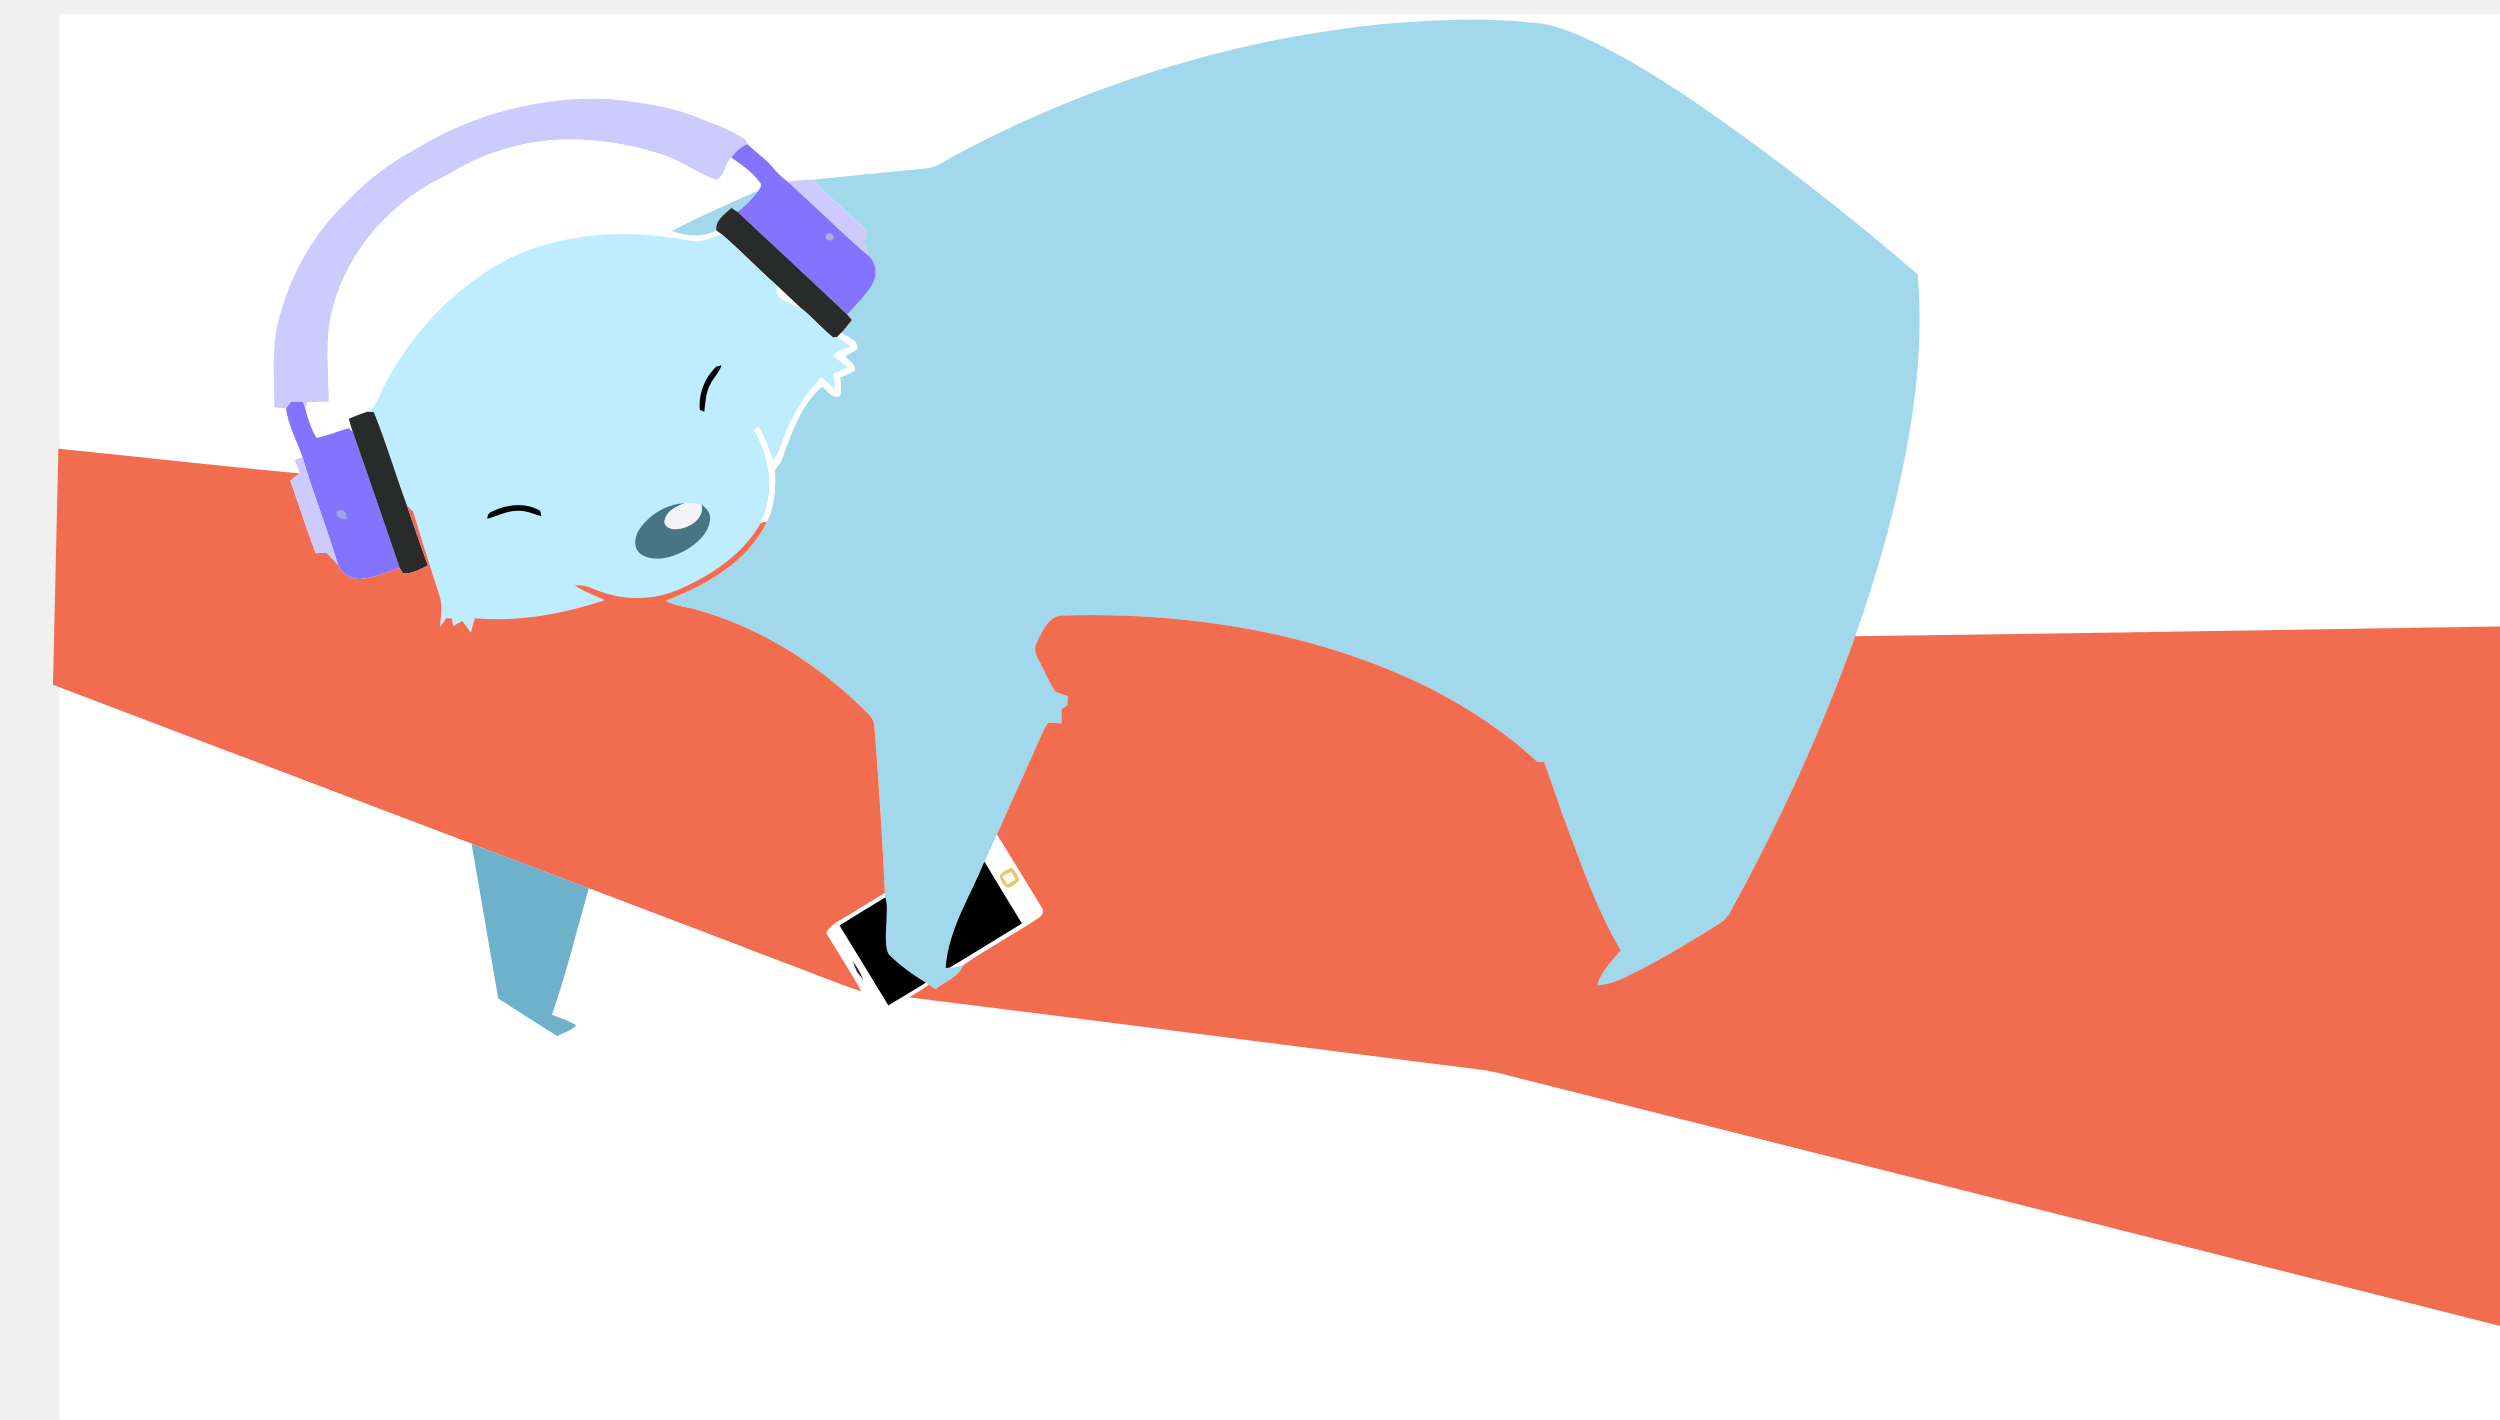
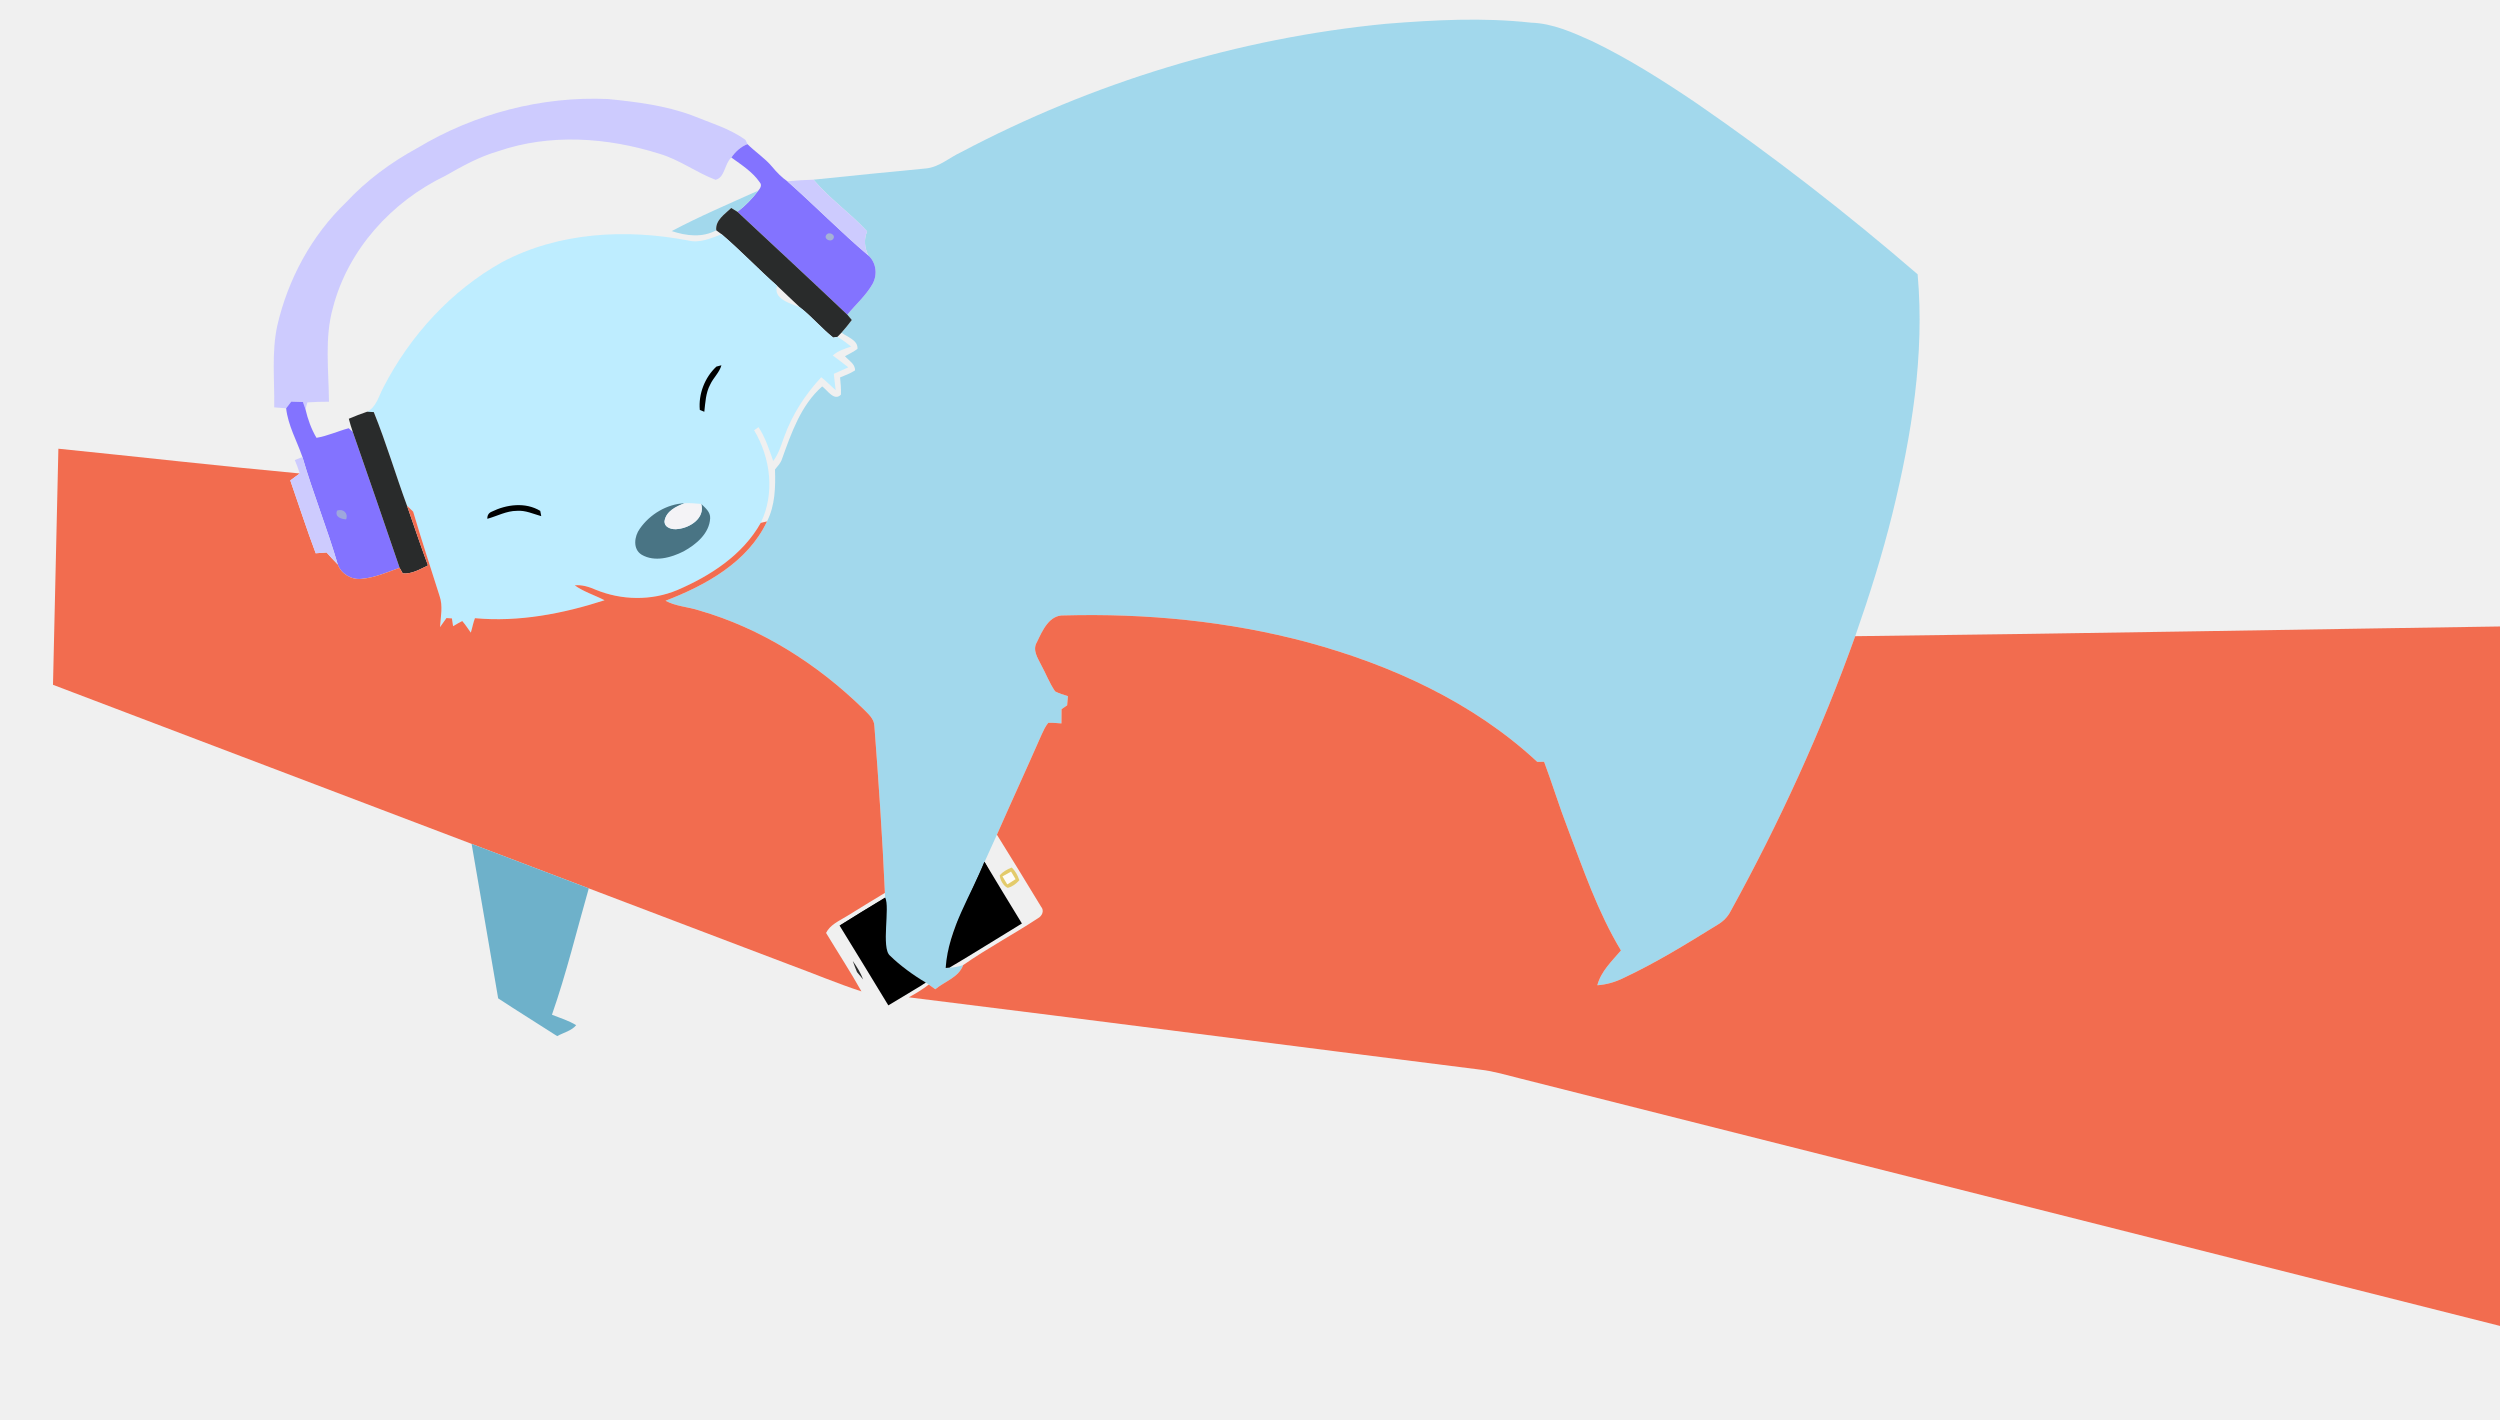
<svg xmlns="http://www.w3.org/2000/svg" height="529.23pt" width="931.99pt" version="1.1" viewBox="0 0 931.99 529.231">
  <g transform="translate(-26.246 -288.72)">
-     <path d="m48.406 293.85h927.3v529.23h-927.3v-529.23z" style="fill:#fff" />
    <path style="fill:#a2d8ec" d="m543.08 297.58c17.94-1.43 36.05-2.4 53.97-0.41 8.09 0.26 15.62 3.7 22.88 6.96 13.58 6.57 26.35 14.67 38.83 23.11 28.59 19.71 56.09 41.06 82.37 63.73 2.68 29.9-2.25 60.06-9.36 89.09-3.83 15.51-8.63 30.76-13.91 45.83-12.63 35.36-28.33 69.61-46.43 102.5-1.09 2.18-2.86 3.91-4.96 5.12-11.43 7.07-22.9 14.15-35.08 19.85-3.03 1.49-6.3 2.44-9.67 2.66 1.39-5.24 5.43-8.98 8.81-12.97-8.58-14.23-13.97-30.06-19.85-45.51-3.17-8.2-5.72-16.61-8.8-24.83-0.63 0.01-1.9 0.03-2.54 0.04-23.88-22.21-54.39-36.1-85.6-44.58-29.54-7.91-60.29-10.85-90.81-10.02-5.55-0.29-8.11 5.75-10.11 9.94-1.79 2.94 0.29 5.93 1.6 8.58 1.78 3.23 3.07 6.75 5.18 9.79 1.49 0.82 3.16 1.24 4.77 1.77-0.11 1.14-0.21 2.29-0.3 3.44-0.52 0.36-1.56 1.07-2.08 1.42-0.03 1.77-0.02 3.54-0.04 5.32-1.63-0.12-3.27-0.28-4.9-0.24-1.08 1.3-1.79 2.86-2.49 4.39-5.47 12.48-11.18 24.86-16.67 37.33-1.54 3.39-3.09 6.78-4.61 10.17-3.47 7.69-6.88 15.4-10.38 23.07-2.57 5.11-3.24 10.87-4.11 16.45 0.35-0.03 1.06-0.09 1.41-0.12 1.74-0.09 3.48-0.36 5.12-0.96-1.67 4.6-6.9 6.07-10.4 9.01-0.81-0.59-1.62-1.17-2.43-1.74-0.66-0.48-1.35-0.91-2.06-1.28-4.51-2.65-8.71-5.87-12.43-9.55-3.33-2.77-1.09-7.42-1.54-11.09 0-3.51-0.12-7.02-0.25-10.52-0.02-0.43-0.06-1.31-0.08-1.74-0.92-20.74-2.34-41.45-3.91-62.15-0.05-2.82-2.4-4.65-4.19-6.5-17.15-16.71-38.02-29.99-61.13-36.65-4.14-1.36-8.67-1.5-12.56-3.61 15.02-5.77 30.71-14.4 37.84-29.58 3.05-5.98 3.2-12.82 2.98-19.37 0.97-1.2 2.11-2.33 2.59-3.84 3.49-9.69 7.04-20.11 15-27.11 1.95 1.37 4.47 5.67 6.99 3.07 0.11-2.15-0.13-4.3-0.31-6.43 1.91-0.76 3.83-1.51 5.57-2.62 0.09-2.42-2.36-3.67-3.75-5.29 1.58-0.85 3.2-1.65 4.66-2.71 0.29-3.26-3.8-4.43-5.96-6.07 1.36-1.52 2.64-3.1 3.86-4.72-0.42-0.5-1.26-1.49-1.68-1.98 3.12-3.82 6.93-7.12 9.39-11.44 1.89-3.41 1.44-7.83-1.45-10.53-1.56-2.83-1.83-6.09-0.57-9.09-6.27-6.84-14-12.16-19.97-19.27 13.94-1.47 27.89-2.83 41.84-4.18 4.94-0.44 8.72-4.01 13.07-6.02 49.12-25.98 103.3-42.59 158.64-47.92z" />
    <path style="fill:#cdcbfe" d="m181.94 343.84c21.22-12.76 46.24-19.31 71-18.2 10.6 1.07 21.3 2.38 31.34 6.11 6.75 2.78 13.91 4.8 19.89 9.14 0.19 0.39 0.55 1.18 0.73 1.57-2.51 0.97-4.5 2.79-6 4.99-2.61 2.3-2.33 7.39-5.88 8.31-7.21-2.72-13.52-7.55-20.98-9.73-19.33-6.09-40.74-7.61-60.12-0.92-6.99 2.02-13.36 5.55-19.63 9.14-19.93 9.56-36.27 27.44-41.89 49.05-3.25 11.45-1.59 23.47-1.52 35.18-2.68 0.02-5.37 0.05-8.04 0.25-0.18 0.64-0.54 1.91-0.72 2.54-0.3-0.9-0.61-1.8-0.94-2.68-1.45-0.05-2.91-0.09-4.36-0.14-0.64 0.83-1.27 1.66-1.91 2.49-1.48-0.13-2.96-0.25-4.43-0.36 0.14-10.18-1.03-20.5 1.15-30.54 4-17.26 12.74-33.49 25.55-45.79 7.67-8.28 16.87-15.03 26.76-20.41z" />
-     <path style="fill:#fff" d="m211.92 345.11c19.38-6.69 40.79-5.17 60.12 0.92 7.46 2.18 13.77 7.01 20.98 9.73 3.55-0.92 3.27-6.01 5.88-8.31 3.77 2.73 7.86 5.31 10.55 9.2 0.97 1.05 0.27 2.19-0.48 3.1-10.83 4.9-21.82 9.54-32.31 15.12 5.42 1.79 11.36 2.54 16.6-0.29 0.5 0.37 1.51 1.11 2.01 1.48-3.94 1.42-8.05 3.38-12.34 2.34-23.19-4.46-48.32-3.19-69.5 8.03-19.01 10.62-34.29 27.38-44.23 46.66-1.76 3.18-2.56 7.36-6.1 9.12-2.3 0.79-4.58 1.65-6.82 2.62 0.45 1.65 0.91 3.32 1.49 4.94-0.38-0.35-1.14-1.06-1.52-1.41-4.04 1.08-7.87 2.88-12.02 3.58-1.96-3.31-3.24-6.94-4.11-10.67 0.18-0.63 0.54-1.9 0.72-2.54 2.67-0.2 5.36-0.23 8.04-0.25-0.07-11.71-1.73-23.73 1.52-35.18 5.62-21.61 21.96-39.49 41.89-49.05 6.27-3.59 12.64-7.12 19.63-9.14z" />
    <path style="fill:#8373ff" d="m298.9 347.45c1.5-2.2 3.49-4.02 6-4.99 2.94 2.93 6.49 5.2 9.17 8.4 1.69 2.04 3.52 3.95 5.71 5.46 10.25 9.07 19.85 18.88 30.29 27.74 2.89 2.7 3.34 7.12 1.45 10.53-2.46 4.32-6.27 7.62-9.39 11.44-13.57-12.88-27.3-25.59-40.97-38.36 2.97-2.24 5.57-4.94 7.81-7.92 0.75-0.91 1.45-2.05 0.48-3.1-2.69-3.89-6.78-6.47-10.55-9.2z" />
    <path style="fill:#cdcbfe" d="m319.78 356.32c3.24-0.34 6.49-0.52 9.75-0.62 5.97 7.11 13.7 12.43 19.97 19.27-1.26 3-0.99 6.26 0.57 9.09-10.44-8.86-20.04-18.67-30.29-27.74z" />
    <path style="fill:#a2d8ec" d="m276.66 374.87c10.49-5.58 21.48-10.22 32.31-15.12-2.24 2.98-4.84 5.68-7.81 7.92-0.58-0.35-1.74-1.06-2.32-1.42-2.37 2.33-5.98 4.51-5.58 8.33-5.24 2.83-11.18 2.08-16.6 0.29z" />
    <path style="fill:#292b2b" d="m293.26 374.58c-0.4-3.82 3.21-6 5.58-8.33 0.58 0.36 1.74 1.07 2.32 1.42 13.67 12.77 27.4 25.48 40.97 38.36 0.42 0.49 1.26 1.48 1.68 1.98-1.22 1.62-2.5 3.2-3.86 4.72-0.38 0.39-1.13 1.18-1.51 1.57-0.39 0.07-1.17 0.21-1.56 0.28-4.39-3.47-7.97-7.85-12.4-11.26-2.89-2.65-5.66-5.41-8.53-8.07-7.05-6.23-13.53-13.08-20.68-19.19-0.5-0.37-1.51-1.11-2.01-1.48z" />
    <path style="fill:#beedff" d="m213.43 386.43c21.18-11.22 46.31-12.49 69.5-8.03 4.29 1.04 8.4-0.92 12.34-2.34 7.15 6.11 13.63 12.96 20.68 19.19-1.65 4.96 5.14 6.62 8.53 8.07 4.43 3.41 8.01 7.79 12.4 11.26 0.39-0.07 1.17-0.21 1.56-0.28 1.81 1.05 3.48 2.31 5.11 3.62-2.41 0.81-4.91 1.56-6.83 3.33 1.94 1.45 3.88 2.9 5.78 4.41-1.8 0.81-3.61 1.62-5.41 2.42 0.21 2.04 0.43 4.09 0.71 6.13-1.81-1.61-3.49-3.36-5.39-4.86-6.02 6.47-10.86 13.96-13.85 22.3-1.14 3.07-2.02 6.29-4.07 8.92-1.52-4.33-2.93-8.74-5.47-12.6-0.41 0.29-1.23 0.87-1.64 1.15 6.15 10.33 7.82 23.51 2.47 34.53-6.75 11.98-18.78 19.76-31.13 25.05-9.63 4.05-20.82 3.83-30.43-0.14-2.47-1.08-5.07-1.9-7.8-1.63 3.4 2.44 7.45 3.64 11.13 5.56-15.52 5.02-31.97 8.2-48.32 6.69-0.68 1.73-0.97 3.59-1.54 5.38-1.05-1.46-2.01-2.97-3.19-4.32-1.18 0.58-2.29 1.27-3.42 1.93-0.11-0.73-0.32-2.18-0.43-2.91-0.51-0.03-1.53-0.09-2.04-0.13-0.6 0.85-1.8 2.54-2.4 3.38 0.25-3.85 1.15-7.86-0.16-11.6-3.33-10.47-6.74-20.92-9.85-31.45-0.78-0.74-1.56-1.46-2.3-2.22-4.26-11.58-7.75-23.47-12.38-34.89-0.62-0.04-1.86-0.11-2.49-0.14 3.54-1.76 4.34-5.94 6.1-9.12 9.94-19.28 25.22-36.04 44.23-46.66z" />
    <path style="fill:#a5b2d6" d="m334.32 376.26c0.96-1.37 3.67 0.03 2.52 1.56-0.97 1.34-3.68-0.05-2.52-1.56z" />
-     <path style="fill:#fff" d="m315.95 395.25c2.87 2.66 5.64 5.42 8.53 8.07-3.39-1.45-10.18-3.11-8.53-8.07z" />
-     <path style="fill:#fff" d="m338.44 414.3c0.38-0.39 1.13-1.18 1.51-1.57 2.16 1.64 6.25 2.81 5.96 6.07-1.46 1.06-3.08 1.86-4.66 2.71 1.39 1.62 3.84 2.87 3.75 5.29-1.74 1.11-3.66 1.86-5.57 2.62 0.18 2.13 0.42 4.28 0.31 6.43-2.52 2.6-5.04-1.7-6.99-3.07-7.96 7-11.51 17.42-15 27.11-0.48 1.51-1.62 2.64-2.59 3.84 0.22 6.55 0.07 13.39-2.98 19.37-0.58 0.14-1.75 0.41-2.33 0.55 5.35-11.02 3.68-24.2-2.47-34.53 0.41-0.28 1.23-0.86 1.64-1.15 2.54 3.86 3.95 8.27 5.47 12.6 2.05-2.63 2.93-5.85 4.07-8.92 2.99-8.34 7.83-15.83 13.85-22.3 1.9 1.5 3.58 3.25 5.39 4.86-0.28-2.04-0.5-4.09-0.71-6.13 1.8-0.8 3.61-1.61 5.41-2.42-1.9-1.51-3.84-2.96-5.78-4.41 1.92-1.77 4.42-2.52 6.83-3.33-1.63-1.31-3.3-2.57-5.11-3.62z" />
    <path d="m293.32 425.38c0.47-0.12 1.4-0.37 1.87-0.49-0.75 2.73-3.02 4.65-4.18 7.18-1.68 3.12-1.81 6.72-2.2 10.16-0.42-0.18-1.26-0.53-1.68-0.7-0.55-5.9 1.86-12.13 6.19-16.15z" />
    <path style="fill:#8373ff" d="m132.91 440.94c0.64-0.83 1.27-1.66 1.91-2.49 1.45 0.05 2.91 0.09 4.36 0.14 0.33 0.88 0.64 1.78 0.94 2.68 0.87 3.73 2.15 7.36 4.11 10.67 4.15-0.7 7.98-2.5 12.02-3.58 0.38 0.35 1.14 1.06 1.52 1.41 5.83 16.87 11.73 33.72 17.45 50.63-4.64 1.63-9.24 3.7-14.2 4.11-3.7 0.45-7.57-1.81-8.85-5.34-3.94-13.5-9.25-26.57-13.18-40.08-2.07-6.03-5.34-11.69-6.08-18.15z" />
    <path style="fill:#292b2b" d="m156.28 444.83c2.24-0.97 4.52-1.83 6.82-2.62 0.63 0.03 1.87 0.1 2.49 0.14 4.63 11.42 8.12 23.31 12.38 34.89 2.61 7.42 5.06 14.9 7.82 22.27-2.95 1.39-6.02 3.3-9.41 2.97l-1.16-2.08c-5.72-16.91-11.62-33.76-17.45-50.63-0.58-1.62-1.04-3.29-1.49-4.94z" />
    <path style="fill:#f26c4f" d="m48.01 456c30 3.03 59.97 6.45 89.99 9.23-1.2 0.83-2.35 1.74-3.53 2.6 3.17 9.04 6.08 18.18 9.47 27.15 1.35-0.1 2.69-0.21 4.04-0.3 1.37 1.52 2.76 3.02 4.19 4.49 1.28 3.53 5.15 5.79 8.85 5.34 4.96-0.41 9.56-2.48 14.2-4.11l1.16 2.08c3.39 0.33 6.46-1.58 9.41-2.97-2.76-7.37-5.21-14.85-7.82-22.27 0.74 0.76 1.52 1.48 2.3 2.22 3.11 10.53 6.52 20.98 9.85 31.45 1.31 3.74 0.41 7.75 0.16 11.6 0.6-0.84 1.8-2.53 2.4-3.38 0.51 0.04 1.53 0.1 2.04 0.13 0.11 0.73 0.32 2.18 0.43 2.91 1.13-0.66 2.24-1.35 3.42-1.93 1.18 1.35 2.14 2.86 3.19 4.32 0.57-1.79 0.86-3.65 1.54-5.38 16.35 1.51 32.8-1.67 48.32-6.69-3.68-1.92-7.73-3.12-11.13-5.56 2.73-0.27 5.33 0.55 7.8 1.63 9.61 3.97 20.8 4.19 30.43 0.14 12.35-5.29 24.38-13.07 31.13-25.05 0.58-0.14 1.75-0.41 2.33-0.55-7.13 15.18-22.82 23.81-37.84 29.58 3.89 2.11 8.42 2.25 12.56 3.61 23.11 6.66 43.98 19.94 61.13 36.65 1.79 1.85 4.14 3.68 4.19 6.5 1.57 20.7 2.99 41.41 3.91 62.15-3.86 2.29-7.66 4.68-11.5 7.02-0.03 0.02-0.08 0.05-0.1 0.07-0.75 0.45-2.25 1.36-2.99 1.82-0.03 0.01-0.07 0.04-0.1 0.05-2.67 1.64-5.77 3-7.24 5.96 4.39 7.27 9.04 14.39 13.2 21.81-9.09-2.98-17.91-6.71-26.88-10.01-5.5-2.08-11-4.17-16.49-6.26-19.43-7.38-38.86-14.77-58.29-22.15-14.56-5.54-29.13-11.05-43.68-16.59-28.66-10.9-57.32-21.79-85.98-32.67-5.32-2.04-10.65-4.06-15.98-6.07-18.03-6.87-36.06-13.72-54.1-20.56 0.67-29.34 1.33-58.67 2.01-88.01z" />
    <path style="fill:#cdcbfe" d="m136.14 460.22c0.95-0.38 1.9-0.76 2.85-1.13 3.93 13.51 9.24 26.58 13.18 40.08-1.43-1.47-2.82-2.97-4.19-4.49-1.35 0.09-2.69 0.2-4.04 0.3-3.39-8.97-6.3-18.11-9.47-27.15 1.18-0.86 2.33-1.77 3.53-2.6-0.55-1.7-1.16-3.37-1.86-5.01z" />
    <path style="fill:#497484" d="m264.78 485.8c3.75-5.38 10.08-9.17 16.67-9.48-3.13 1.17-6.94 2.98-7.47 6.7-0.08 2.57 3.07 3.26 5.08 2.9 4.52-0.51 10.08-4.09 8.6-9.34 1.5 1.48 3.46 2.98 3.33 5.34-0.29 5.69-5.24 9.79-9.89 12.34-4.69 2.37-10.79 4.09-15.64 1.26-3.42-2.1-2.75-6.9-0.68-9.72z" />
    <path style="fill:#f4f3f6" d="m281.45 476.32c2.07-0.14 4.15 0.12 6.21 0.26 1.48 5.25-4.08 8.83-8.6 9.34-2.01 0.36-5.16-0.33-5.08-2.9 0.53-3.72 4.34-5.53 7.47-6.7z" />
    <path d="m209.52 479.49c5.56-2.74 12.63-3.66 18.13-0.31 0.09 0.49 0.28 1.47 0.37 1.96-2.98-0.83-5.91-2.24-9.09-1.98-3.89 0.01-7.34 1.96-11.01 2.97-0.04-1.3 0.49-2.18 1.6-2.64z" />
    <path style="fill:#9ea7dd" d="m151.92 479.05c2.27-0.76 4.23 0.93 3.37 3.29-1.85-0.11-4.37-0.89-3.37-3.29z" />
    <path style="fill:#f26c4f" d="m412.82 528.09c2-4.19 4.56-10.23 10.11-9.94 30.52-0.83 61.27 2.11 90.81 10.02 31.21 8.48 61.72 22.37 85.6 44.58 0.64-0.01 1.91-0.03 2.54-0.04 3.08 8.22 5.63 16.63 8.8 24.83 5.88 15.45 11.27 31.28 19.85 45.51-3.38 3.99-7.42 7.73-8.81 12.97 3.37-0.22 6.64-1.17 9.67-2.66 12.18-5.7 23.65-12.78 35.08-19.85 2.1-1.21 3.87-2.94 4.96-5.12 18.1-32.89 33.8-67.14 46.43-102.5 86.04-1.01 172.08-2.63 258.13-3.9 0.69 88.67 1.35 177.35 2 266.02-128.34-32.43-256.7-64.83-385.05-97.24-4.94-1.2-9.81-2.74-14.88-3.29-71.01-8.92-141.98-18.17-213.01-26.96 2.58-1.41 5.11-2.95 7.44-4.75 0.81 0.57 1.62 1.15 2.43 1.74 3.5-2.94 8.73-4.41 10.4-9.01 8.96-6.27 18.69-11.4 27.82-17.42 1.61-0.86 2.53-2.86 1.19-4.39-5.45-8.95-10.88-17.92-16.44-26.8 5.49-12.47 11.2-24.85 16.67-37.33 0.7-1.53 1.41-3.09 2.49-4.39 1.63-0.04 3.27 0.12 4.9 0.24 0.02-1.78 0.01-3.55 0.04-5.32 0.52-0.35 1.56-1.06 2.08-1.42 0.09-1.15 0.19-2.3 0.3-3.44-1.61-0.53-3.28-0.95-4.77-1.77-2.11-3.04-3.4-6.56-5.18-9.79-1.31-2.65-3.39-5.64-1.6-8.58z" />
-     <path style="fill:#fff" d="m116.08 570.64c28.66 10.88 57.32 21.77 85.98 32.67 3.28 19.2 6.65 38.39 9.9 57.6 7.28 4.78 14.68 9.36 22 14.07 2.34-1.31 5.36-1.97 7.08-4.07-2.8-1.74-5.99-2.68-9.03-3.9 5.4-15.45 9.23-31.38 13.73-47.11 19.43 7.38 38.86 14.77 58.29 22.15-0.11 18.98 0.06 37.96-0.06 56.94-62.65 0.01-125.29 0.02-187.93-0.01-0.04-42.78-0.11-85.56 0.04-128.34z" />
-     <path style="fill:#fff" d="m393.28 610.06c1.52-3.39 3.07-6.78 4.61-10.17 5.56 8.88 10.99 17.85 16.44 26.8 1.34 1.53 0.42 3.53-1.19 4.39-9.13 6.02-18.86 11.15-27.82 17.42-1.64 0.6-3.38 0.87-5.12 0.96 8.91-5.23 17.64-10.78 26.49-16.13l-3.921-3.118c-4.71-7.67-4.9-12.41-9.49-20.15z" />
    <path style="fill:#6eb1ca" d="m202.06 603.31c14.55 5.54 29.12 11.05 43.68 16.59-4.5 15.73-8.33 31.66-13.73 47.11 3.04 1.22 6.23 2.16 9.03 3.9-1.72 2.1-4.74 2.76-7.08 4.07-7.32-4.71-14.72-9.29-22-14.07-3.25-19.21-6.62-38.4-9.9-57.6z" />
    <path style="fill:#1f1f1f" d="m382.9 633.13c3.5-7.67 6.91-15.38 10.38-23.07 4.59 7.74 4.827 14.335 9.537 22.005l-0.64 0.22c-7.93-0.44-11.36 1.26-19.28 0.85z" />
    <path style="fill:#e3cb6b" d="m398.95 614.99c1.23-1.32 2.73-2.197 4.49-2.86 1.407 1.437 2.08 2.683 2.82 4.74-1.216 1.354-2.603 2.39-4.32 2.85-1.64-0.66-2.91-2.99-2.99-4.73z" />
    <path style="fill:#fdfcf7" d="m399.95 615.43c1.14-0.587 2.14-1.19 3.213-1.79 0.656 1.095 0.767 1.258 1.678 2.836-0.992 0.69-2.063 1.302-3.085 1.953-0.643-1.107-1.467-2.422-1.806-2.999z" />
    <path style="fill:#1f1f1f" d="m339.24 633.78c5.61-3.57 11.31-6.97 16.97-10.45 0.13 3.5 0.25 7.01 0.25 10.52-5.74 0.1-11.49 0.25-17.22-0.07z" />
    <path style="fill:#948e8d" d="m344.53 628.68c0.02-0.02 0.07-0.05 0.1-0.07-0.03 0.02-0.08 0.05-0.1 0.07z" />
    <path style="fill:#a6a6a6" d="m341.44 630.55c0.03-0.01 0.07-0.04 0.1-0.05-0.03 0.01-0.07 0.04-0.1 0.05z" />
    <path d="m393.23 609.95c5.307 8.914 9.28 15.288 13.979 23.044-8.85 5.35-18.103 11.233-27.013 16.463-0.35 0.03-1.06 0.09-1.41 0.12 0.965-14.844 9.878-27.771 14.443-39.627z" />
    <path d="m339.24 633.78c4.622-2.904 11.262-6.983 17.002-10.407 1.87 3.45-1.57 18.8 1.76 21.57 3.72 3.68 8.887 7.434 13.397 10.084-2.615 1.631 0.367-0.234-1.774 1.139-4.01 2.44-8.12 4.92-12.21 7.36-6.01-9.94-12.09-19.84-18.17-29.74z" />
    <path style="fill:#292b2b" d="m344.15 646.97c1.54 2.16 2.96 4.42 3.87 6.91-0.8-0.91-1.56-1.83-2.29-2.77-0.56-1.38-1.1-2.74-1.58-4.14z" />
  </g>
</svg>
